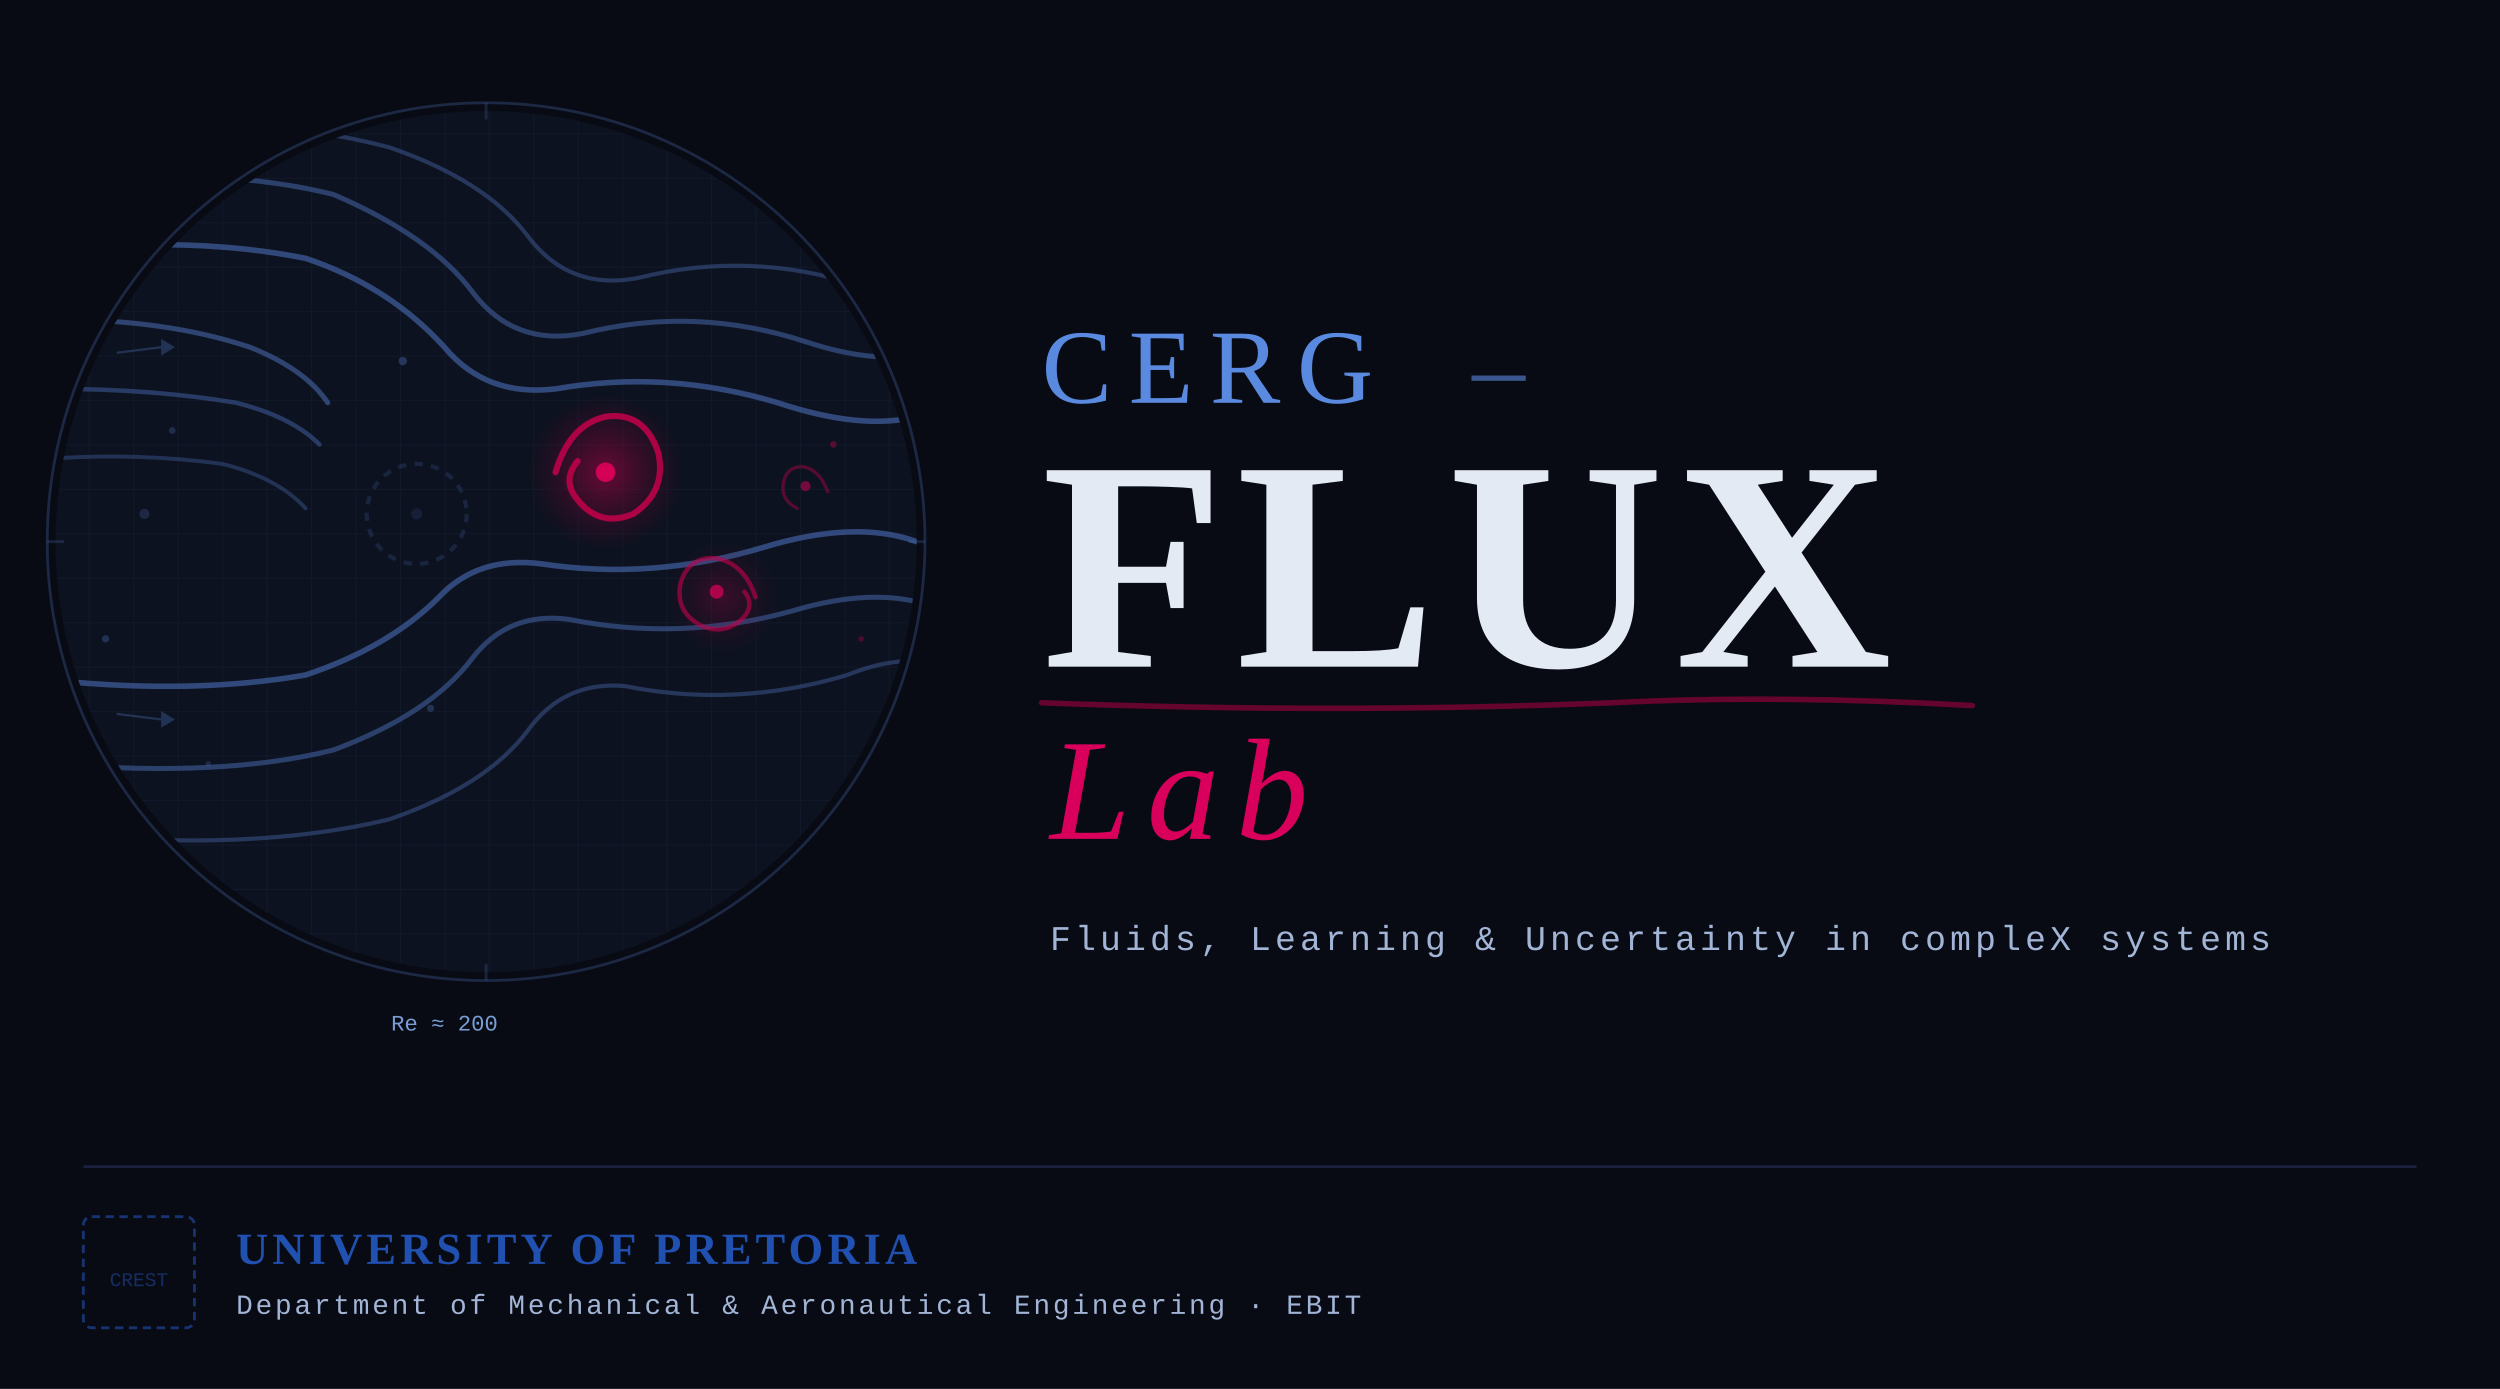
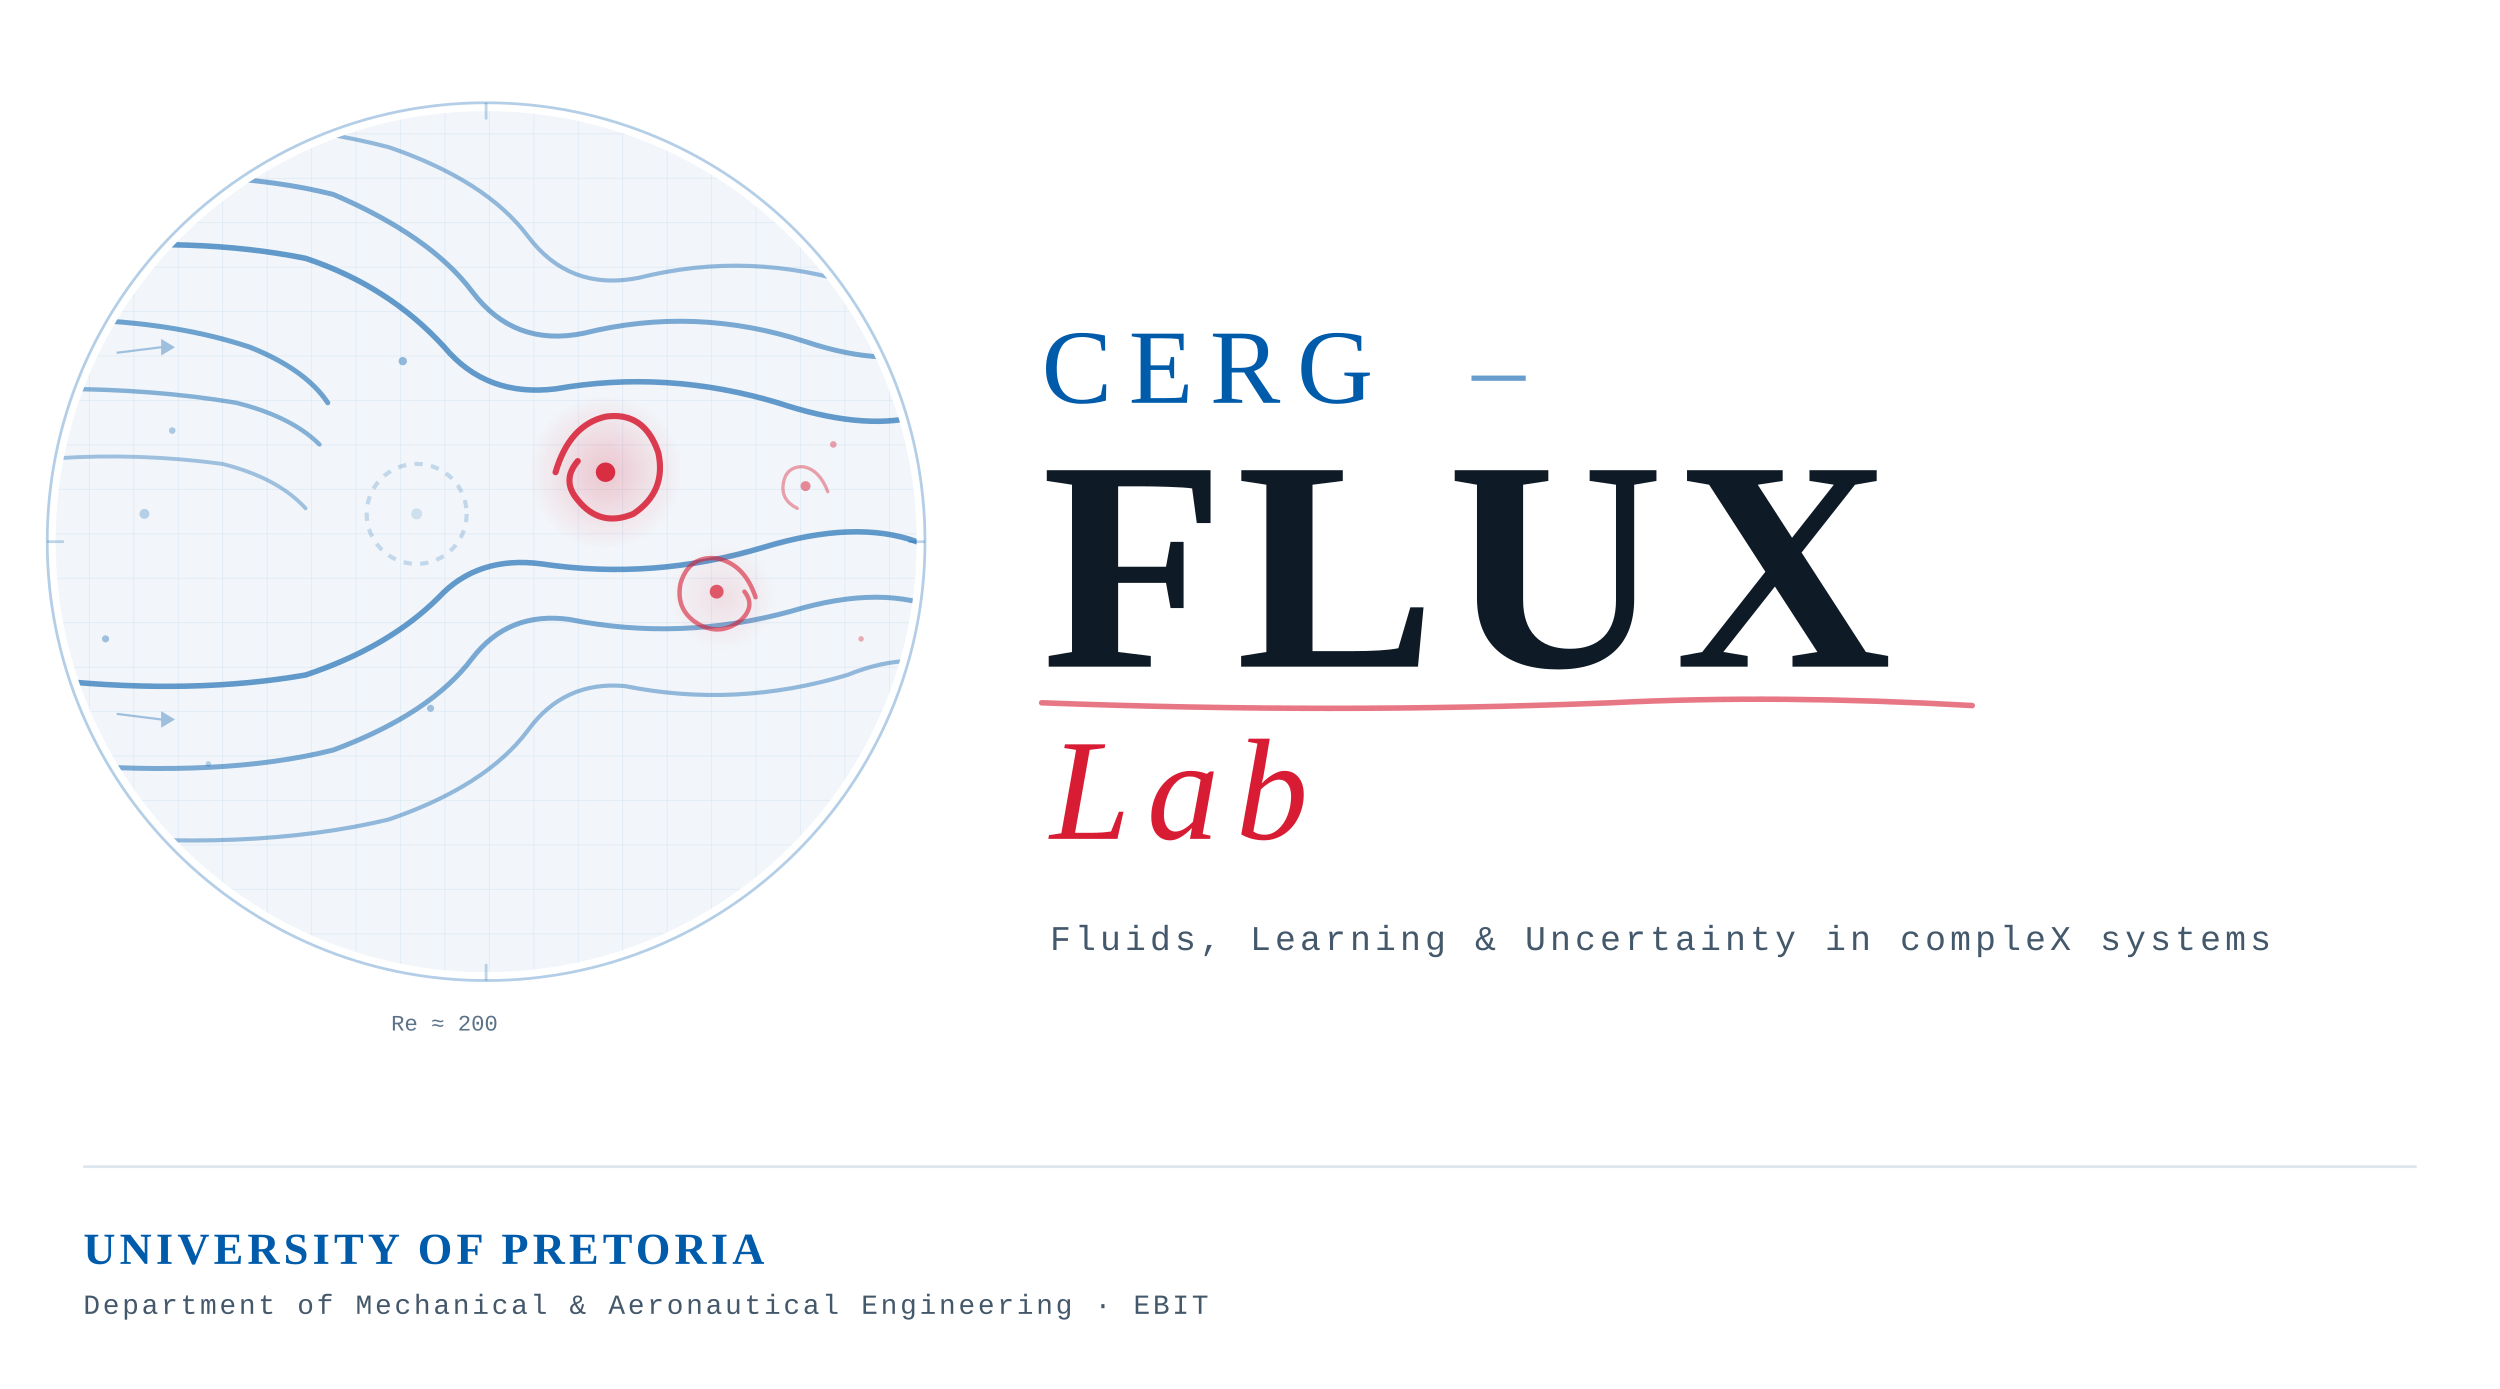
<svg xmlns="http://www.w3.org/2000/svg" viewBox="0 0 900 500" width="900" height="500">
  <defs>
    <pattern id="meshGrid3" x="0" y="0" width="16" height="16" patternUnits="userSpaceOnUse">
-       <path d="M 16 0 L 0 0 0 16" fill="none" stroke="#4a6db5" stroke-width="0.3" opacity="0.15" />
+       <path d="M 16 0 L 0 0 0 16" fill="none" stroke="#005baa" stroke-width="0.3" opacity="0.15" />
    </pattern>
    <radialGradient id="vGlow3" cx="50%" cy="50%" r="50%">
-       <stop offset="0%" stop-color="#c4004a" stop-opacity="0.5" />
-       <stop offset="100%" stop-color="#86002D" stop-opacity="0" />
+       <stop offset="0%" stop-color="#d71c33" stop-opacity="0.22" />
+       <stop offset="100%" stop-color="#d71c33" stop-opacity="0" />
    </radialGradient>
    <clipPath id="fClip3">
      <circle cx="175" cy="195" r="155" />
    </clipPath>
  </defs>
-   <rect x="0" y="0" width="900" height="500" fill="#080b14" />
-   <circle cx="175" cy="195" r="158" fill="none" stroke="#4a6db5" stroke-width="1" opacity="0.3" />
-   <circle cx="175" cy="195" r="155" fill="#0d1220" />
+   <circle cx="175" cy="195" r="158" fill="none" stroke="#005baa" stroke-width="1" opacity="0.3" />
+   <circle cx="175" cy="195" r="155" fill="#f2f6fa" />
  <circle cx="175" cy="195" r="155" fill="url(#meshGrid3)" clip-path="url(#fClip3)" />
  <g clip-path="url(#fClip3)">
-     <path d="M 20 90 Q 70 85, 110 93 Q 140 103, 160 125 Q 175 143, 200 140 Q 240 133, 280 145 Q 310 155, 330 150" fill="none" stroke="#4a6db5" stroke-width="2" stroke-linecap="round" opacity="0.6" />
-     <path d="M 20 65 Q 80 60, 120 70 Q 155 85, 170 105 Q 185 125, 210 120 Q 250 110, 290 123 Q 320 133, 340 125" fill="none" stroke="#4a6db5" stroke-width="1.8" stroke-linecap="round" opacity="0.5" />
-     <path d="M 20 45 Q 90 40, 140 53 Q 175 65, 190 85 Q 205 105, 230 100 Q 270 90, 310 103 Q 335 113, 345 103" fill="none" stroke="#4a6db5" stroke-width="1.5" stroke-linecap="round" opacity="0.4" />
-     <path d="M 20 115 Q 60 115, 90 125 Q 110 133, 118 145" fill="none" stroke="#4a6db5" stroke-width="1.8" stroke-linecap="round" opacity="0.55" />
-     <path d="M 20 140 Q 55 140, 85 145 Q 105 150, 115 160" fill="none" stroke="#4a6db5" stroke-width="1.6" stroke-linecap="round" opacity="0.45" />
-     <path d="M 20 165 Q 50 163, 80 167 Q 100 172, 110 183" fill="none" stroke="#4a6db5" stroke-width="1.4" stroke-linecap="round" opacity="0.35" />
-     <path d="M 20 245 Q 70 250, 110 243 Q 140 233, 158 215 Q 172 200, 195 203 Q 235 209, 275 197 Q 308 187, 330 195" fill="none" stroke="#4a6db5" stroke-width="2" stroke-linecap="round" opacity="0.6" />
-     <path d="M 20 275 Q 80 280, 120 270 Q 155 257, 170 237 Q 183 220, 205 223 Q 245 231, 285 220 Q 318 210, 340 220" fill="none" stroke="#4a6db5" stroke-width="1.8" stroke-linecap="round" opacity="0.5" />
-     <path d="M 20 300 Q 90 307, 140 295 Q 175 283, 190 263 Q 203 245, 225 247 Q 265 255, 305 243 Q 330 233, 345 243" fill="none" stroke="#4a6db5" stroke-width="1.5" stroke-linecap="round" opacity="0.4" />
-     <circle cx="150" cy="185" r="18" fill="none" stroke="#4a6db5" stroke-width="1.5" opacity="0.2" stroke-dasharray="3 3" />
-     <circle cx="150" cy="185" r="2" fill="#4a6db5" opacity="0.15" />
+     <path d="M 20 90 Q 70 85, 110 93 Q 140 103, 160 125 Q 175 143, 200 140 Q 240 133, 280 145 Q 310 155, 330 150" fill="none" stroke="#005baa" stroke-width="2" stroke-linecap="round" opacity="0.6" />
+     <path d="M 20 65 Q 80 60, 120 70 Q 155 85, 170 105 Q 185 125, 210 120 Q 250 110, 290 123 Q 320 133, 340 125" fill="none" stroke="#005baa" stroke-width="1.8" stroke-linecap="round" opacity="0.5" />
+     <path d="M 20 45 Q 90 40, 140 53 Q 175 65, 190 85 Q 205 105, 230 100 Q 270 90, 310 103 Q 335 113, 345 103" fill="none" stroke="#005baa" stroke-width="1.5" stroke-linecap="round" opacity="0.4" />
+     <path d="M 20 115 Q 60 115, 90 125 Q 110 133, 118 145" fill="none" stroke="#005baa" stroke-width="1.8" stroke-linecap="round" opacity="0.55" />
+     <path d="M 20 140 Q 55 140, 85 145 Q 105 150, 115 160" fill="none" stroke="#005baa" stroke-width="1.6" stroke-linecap="round" opacity="0.45" />
+     <path d="M 20 165 Q 50 163, 80 167 Q 100 172, 110 183" fill="none" stroke="#005baa" stroke-width="1.4" stroke-linecap="round" opacity="0.35" />
+     <path d="M 20 245 Q 70 250, 110 243 Q 140 233, 158 215 Q 172 200, 195 203 Q 235 209, 275 197 Q 308 187, 330 195" fill="none" stroke="#005baa" stroke-width="2" stroke-linecap="round" opacity="0.6" />
+     <path d="M 20 275 Q 80 280, 120 270 Q 155 257, 170 237 Q 183 220, 205 223 Q 245 231, 285 220 Q 318 210, 340 220" fill="none" stroke="#005baa" stroke-width="1.8" stroke-linecap="round" opacity="0.5" />
+     <path d="M 20 300 Q 90 307, 140 295 Q 175 283, 190 263 Q 203 245, 225 247 Q 265 255, 305 243 Q 330 233, 345 243" fill="none" stroke="#005baa" stroke-width="1.5" stroke-linecap="round" opacity="0.4" />
+     <circle cx="150" cy="185" r="18" fill="none" stroke="#005baa" stroke-width="1.5" opacity="0.2" stroke-dasharray="3 3" />
+     <circle cx="150" cy="185" r="2" fill="#005baa" opacity="0.15" />
    <circle cx="218" cy="170" r="28" fill="url(#vGlow3)" />
-     <path d="M 200 170 Q 205 153, 218 150 Q 232 148, 237 163 Q 240 177, 228 185 Q 216 190, 208 180 Q 202 173, 208 166" fill="none" stroke="#c4004a" stroke-width="2.2" stroke-linecap="round" opacity="0.85" />
-     <circle cx="218" cy="170" r="3.5" fill="#e0005a" opacity="0.9" />
+     <path d="M 200 170 Q 205 153, 218 150 Q 232 148, 237 163 Q 240 177, 228 185 Q 216 190, 208 180 Q 202 173, 208 166" fill="none" stroke="#d71c33" stroke-width="2.2" stroke-linecap="round" opacity="0.85" />
+     <circle cx="218" cy="170" r="3.5" fill="#d71c33" opacity="0.9" />
    <circle cx="260" cy="215" r="20" fill="url(#vGlow3)" opacity="0.5" />
-     <path d="M 272 215 Q 268 203, 258 201 Q 248 200, 245 210 Q 243 220, 252 225 Q 260 229, 267 223 Q 272 218, 268 213" fill="none" stroke="#c4004a" stroke-width="1.6" stroke-linecap="round" opacity="0.6" />
-     <circle cx="258" cy="213" r="2.5" fill="#e0005a" opacity="0.7" />
-     <path d="M 298 177 Q 295 169, 289 168 Q 283 168, 282 174 Q 281 180, 287 183" fill="none" stroke="#c4004a" stroke-width="1.2" stroke-linecap="round" opacity="0.4" />
-     <circle cx="290" cy="175" r="1.8" fill="#e0005a" opacity="0.5" />
-     <circle cx="45" cy="105" r="1.5" fill="#4a6db5" opacity="0.35" />
-     <circle cx="62" cy="155" r="1.2" fill="#4a6db5" opacity="0.3" />
-     <circle cx="38" cy="230" r="1.3" fill="#4a6db5" opacity="0.35" />
-     <circle cx="75" cy="275" r="1.0" fill="#4a6db5" opacity="0.25" />
-     <circle cx="52" cy="185" r="1.8" fill="#4a6db5" opacity="0.25" />
-     <circle cx="145" cy="130" r="1.5" fill="#4a6db5" opacity="0.4" />
-     <circle cx="155" cy="255" r="1.3" fill="#4a6db5" opacity="0.35" />
-     <circle cx="300" cy="160" r="1.2" fill="#c4004a" opacity="0.4" />
-     <circle cx="310" cy="230" r="1.0" fill="#c4004a" opacity="0.35" />
-     <line x1="42" y1="127" x2="58" y2="125" stroke="#4a6db5" stroke-width="0.8" opacity="0.35" />
-     <polygon points="58,122 63,125 58,128" fill="#4a6db5" opacity="0.35" />
-     <line x1="42" y1="257" x2="58" y2="259" stroke="#4a6db5" stroke-width="0.8" opacity="0.35" />
-     <polygon points="58,256 63,259 58,262" fill="#4a6db5" opacity="0.35" />
+     <path d="M 272 215 Q 268 203, 258 201 Q 248 200, 245 210 Q 243 220, 252 225 Q 260 229, 267 223 Q 272 218, 268 213" fill="none" stroke="#d71c33" stroke-width="1.6" stroke-linecap="round" opacity="0.6" />
+     <circle cx="258" cy="213" r="2.5" fill="#d71c33" opacity="0.7" />
+     <path d="M 298 177 Q 295 169, 289 168 Q 283 168, 282 174 Q 281 180, 287 183" fill="none" stroke="#d71c33" stroke-width="1.2" stroke-linecap="round" opacity="0.4" />
+     <circle cx="290" cy="175" r="1.8" fill="#d71c33" opacity="0.5" />
+     <circle cx="45" cy="105" r="1.5" fill="#005baa" opacity="0.35" />
+     <circle cx="62" cy="155" r="1.2" fill="#005baa" opacity="0.3" />
+     <circle cx="38" cy="230" r="1.3" fill="#005baa" opacity="0.35" />
+     <circle cx="75" cy="275" r="1.0" fill="#005baa" opacity="0.25" />
+     <circle cx="52" cy="185" r="1.8" fill="#005baa" opacity="0.25" />
+     <circle cx="145" cy="130" r="1.5" fill="#005baa" opacity="0.4" />
+     <circle cx="155" cy="255" r="1.3" fill="#005baa" opacity="0.35" />
+     <circle cx="300" cy="160" r="1.2" fill="#d71c33" opacity="0.4" />
+     <circle cx="310" cy="230" r="1.0" fill="#d71c33" opacity="0.35" />
+     <line x1="42" y1="127" x2="58" y2="125" stroke="#005baa" stroke-width="0.8" opacity="0.35" />
+     <polygon points="58,122 63,125 58,128" fill="#005baa" opacity="0.35" />
+     <line x1="42" y1="257" x2="58" y2="259" stroke="#005baa" stroke-width="0.8" opacity="0.35" />
+     <polygon points="58,256 63,259 58,262" fill="#005baa" opacity="0.35" />
  </g>
-   <line x1="175" y1="37" x2="175" y2="43" stroke="#4a6db5" stroke-width="1" opacity="0.25" />
-   <line x1="175" y1="347" x2="175" y2="353" stroke="#4a6db5" stroke-width="1" opacity="0.25" />
-   <line x1="17" y1="195" x2="23" y2="195" stroke="#4a6db5" stroke-width="1" opacity="0.25" />
-   <line x1="327" y1="195" x2="333" y2="195" stroke="#4a6db5" stroke-width="1" opacity="0.25" />
-   <text x="160" y="371" font-family="'Courier New', 'Courier', monospace" font-size="8" fill="#7a9dd4" text-anchor="middle">Re ≈ 200</text>
-   <text x="375" y="145" font-family="'Georgia', 'Times New Roman', serif" font-weight="400" font-size="38" letter-spacing="6" fill="#5a8ae0">CERG</text>
-   <text x="530" y="145" font-family="'Georgia', 'Times New Roman', serif" font-weight="300" font-size="38" fill="#5a8ae0" opacity="0.6">–</text>
-   <text x="375" y="240" font-family="'Georgia', 'Times New Roman', serif" font-weight="700" font-size="108" letter-spacing="4" fill="#e4eaf4">FLUX</text>
-   <path d="M 375 253 Q 480 257, 580 253 Q 640 250, 710 254" fill="none" stroke="#a3003e" stroke-width="2" stroke-linecap="round" opacity="0.6" />
-   <text x="378" y="302" font-family="'Georgia', 'Times New Roman', serif" font-weight="400" font-style="italic" font-size="52" letter-spacing="6" fill="#d9005c">Lab</text>
-   <text x="378" y="342" font-family="'Courier New', 'Courier', monospace" font-weight="400" font-size="12.5" letter-spacing="1.5" fill="#a3b5d6">Fluids, Learning &amp; Uncertainty in compleX systems</text>
-   <line x1="30" y1="420" x2="870" y2="420" stroke="#1a2040" stroke-width="1" />
-   <rect x="30" y="438" width="40" height="40" rx="3" fill="none" stroke="#2050b0" stroke-width="1" stroke-dasharray="3 2" opacity="0.6" />
-   <text x="50" y="463" font-family="'Courier New', 'Courier', monospace" font-size="7" fill="#2050b0" opacity="0.5" text-anchor="middle">CREST</text>
-   <text x="85" y="455" font-family="'Georgia', 'Times New Roman', serif" font-weight="700" font-size="16" letter-spacing="1.5" fill="#2050b0">UNIVERSITY OF PRETORIA</text>
-   <text x="85" y="473" font-family="'Courier New', 'Courier', monospace" font-weight="400" font-size="10" letter-spacing="1" fill="#a3b5d6">Department of Mechanical &amp; Aeronautical Engineering · EBIT</text>
+   <line x1="175" y1="37" x2="175" y2="43" stroke="#005baa" stroke-width="1" opacity="0.25" />
+   <line x1="175" y1="347" x2="175" y2="353" stroke="#005baa" stroke-width="1" opacity="0.25" />
+   <line x1="17" y1="195" x2="23" y2="195" stroke="#005baa" stroke-width="1" opacity="0.25" />
+   <line x1="327" y1="195" x2="333" y2="195" stroke="#005baa" stroke-width="1" opacity="0.25" />
+   <text x="160" y="371" font-family="'Courier New', 'Courier', monospace" font-size="8" fill="#5c7288" text-anchor="middle">Re ≈ 200</text>
+   <text x="375" y="145" font-family="'Georgia', 'Times New Roman', serif" font-weight="400" font-size="38" letter-spacing="6" fill="#005baa">CERG</text>
+   <text x="530" y="145" font-family="'Georgia', 'Times New Roman', serif" font-weight="300" font-size="38" fill="#005baa" opacity="0.6">–</text>
+   <text x="375" y="240" font-family="'Georgia', 'Times New Roman', serif" font-weight="700" font-size="108" letter-spacing="4" fill="#0e1a26">FLUX</text>
+   <path d="M 375 253 Q 480 257, 580 253 Q 640 250, 710 254" fill="none" stroke="#d71c33" stroke-width="2" stroke-linecap="round" opacity="0.6" />
+   <text x="378" y="302" font-family="'Georgia', 'Times New Roman', serif" font-weight="400" font-style="italic" font-size="52" letter-spacing="6" fill="#d71c33">Lab</text>
+   <text x="378" y="342" font-family="'Courier New', 'Courier', monospace" font-weight="400" font-size="12.5" letter-spacing="1.5" fill="#44586b">Fluids, Learning &amp; Uncertainty in compleX systems</text>
+   <line x1="30" y1="420" x2="870" y2="420" stroke="#dde5ed" stroke-width="1" />
+   <text x="30" y="455" font-family="'Georgia', 'Times New Roman', serif" font-weight="700" font-size="16" letter-spacing="1.5" fill="#005baa">UNIVERSITY OF PRETORIA</text>
+   <text x="30" y="473" font-family="'Courier New', 'Courier', monospace" font-weight="400" font-size="10" letter-spacing="1" fill="#44586b">Department of Mechanical &amp; Aeronautical Engineering · EBIT</text>
</svg>
